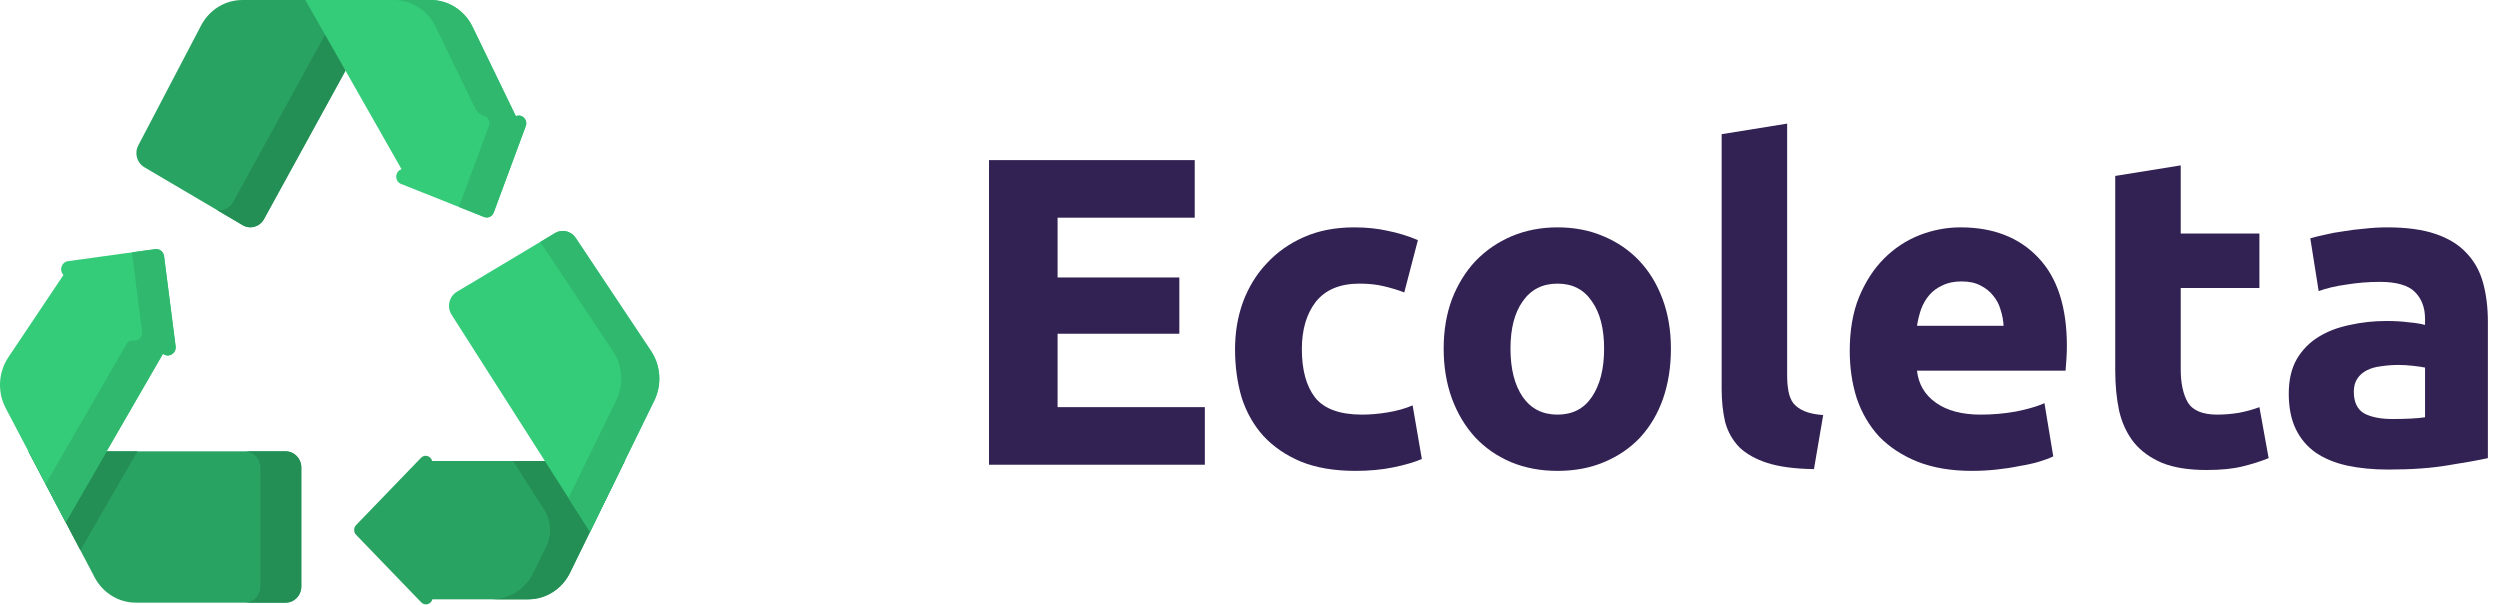
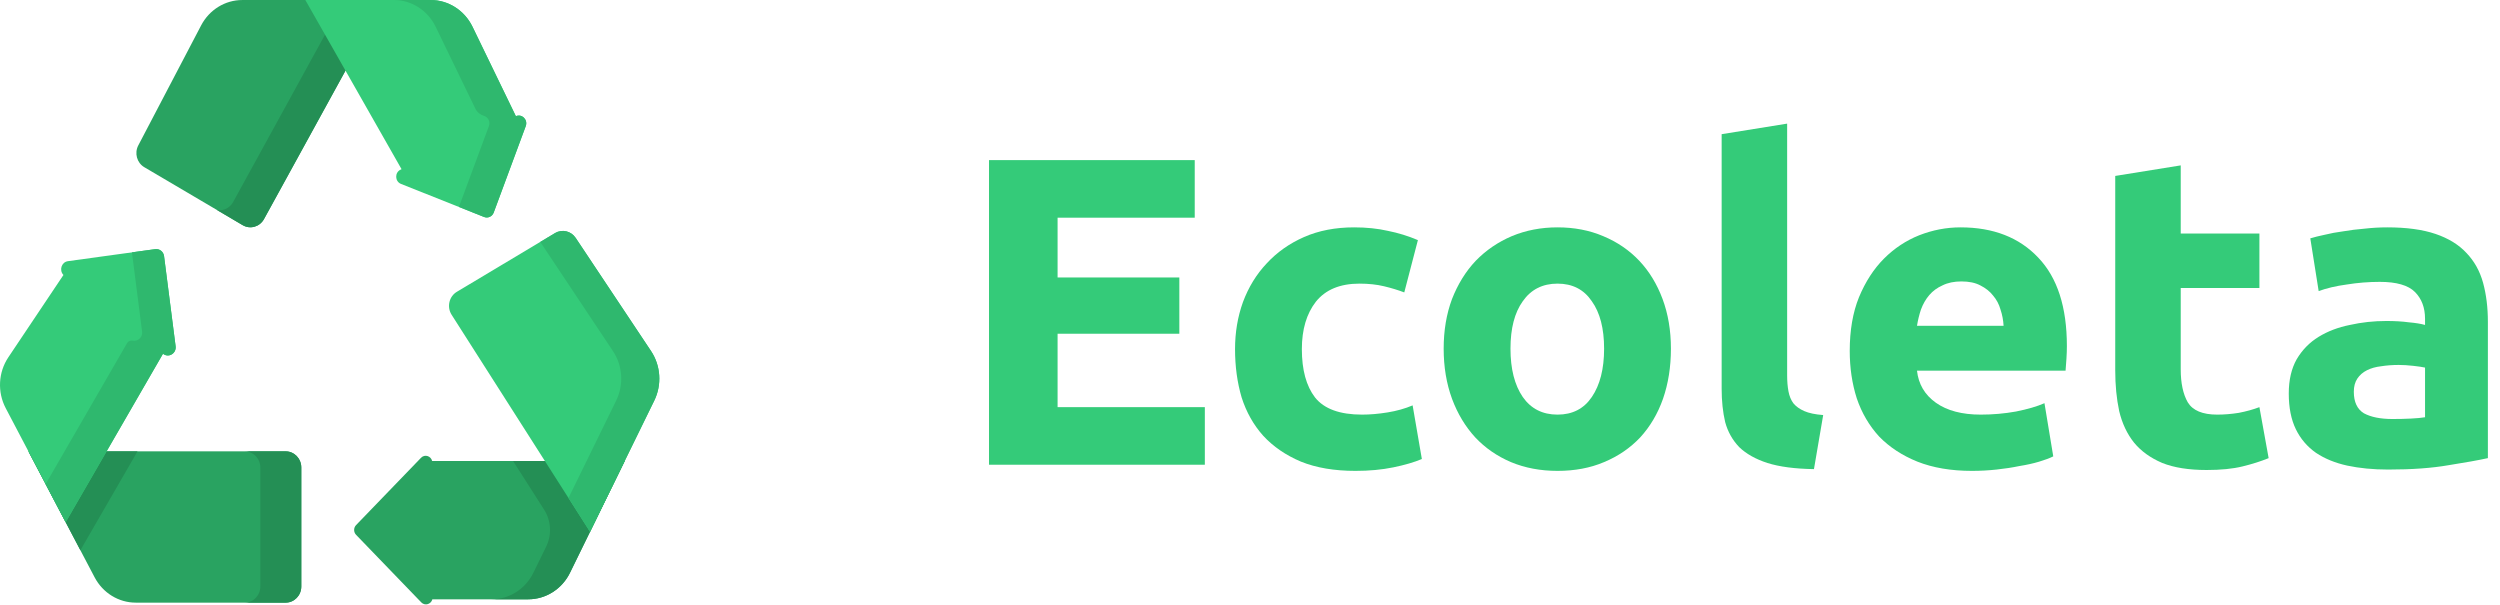
<svg xmlns="http://www.w3.org/2000/svg" width="182" height="44" viewBox="0 0 182 44" fill="none">
-   <path d="M72 33.832V11.656H86.976V15.848H76.992V20.2H85.856V24.296H76.992V29.64H87.712V33.832H72Z" fill="#322153" />
-   <path d="M89.911 25.416C89.911 24.2 90.103 23.059 90.487 21.992C90.893 20.904 91.469 19.965 92.215 19.176C92.962 18.365 93.869 17.725 94.935 17.256C96.002 16.787 97.218 16.552 98.583 16.552C99.479 16.552 100.301 16.637 101.047 16.808C101.794 16.957 102.519 17.181 103.223 17.48L102.231 21.288C101.783 21.117 101.293 20.968 100.759 20.84C100.226 20.712 99.629 20.648 98.967 20.648C97.559 20.648 96.503 21.085 95.799 21.96C95.117 22.835 94.775 23.987 94.775 25.416C94.775 26.931 95.095 28.104 95.735 28.936C96.397 29.768 97.538 30.184 99.159 30.184C99.735 30.184 100.354 30.131 101.015 30.024C101.677 29.917 102.285 29.747 102.839 29.512L103.511 33.416C102.957 33.651 102.263 33.853 101.431 34.024C100.599 34.195 99.682 34.28 98.679 34.28C97.143 34.28 95.821 34.056 94.711 33.608C93.602 33.139 92.685 32.509 91.959 31.72C91.255 30.931 90.733 30.003 90.391 28.936C90.071 27.848 89.911 26.675 89.911 25.416Z" fill="#322153" />
-   <path d="M121.643 25.384C121.643 26.707 121.451 27.923 121.067 29.032C120.683 30.12 120.128 31.059 119.403 31.848C118.677 32.616 117.803 33.213 116.779 33.64C115.776 34.067 114.645 34.28 113.387 34.28C112.149 34.28 111.019 34.067 109.995 33.64C108.992 33.213 108.128 32.616 107.403 31.848C106.677 31.059 106.112 30.12 105.707 29.032C105.301 27.923 105.099 26.707 105.099 25.384C105.099 24.061 105.301 22.856 105.707 21.768C106.133 20.68 106.709 19.752 107.435 18.984C108.181 18.216 109.056 17.619 110.059 17.192C111.083 16.765 112.192 16.552 113.387 16.552C114.603 16.552 115.712 16.765 116.715 17.192C117.739 17.619 118.613 18.216 119.339 18.984C120.064 19.752 120.629 20.68 121.035 21.768C121.44 22.856 121.643 24.061 121.643 25.384ZM116.779 25.384C116.779 23.912 116.48 22.76 115.883 21.928C115.307 21.075 114.475 20.648 113.387 20.648C112.299 20.648 111.456 21.075 110.859 21.928C110.261 22.76 109.963 23.912 109.963 25.384C109.963 26.856 110.261 28.029 110.859 28.904C111.456 29.757 112.299 30.184 113.387 30.184C114.475 30.184 115.307 29.757 115.883 28.904C116.48 28.029 116.779 26.856 116.779 25.384Z" fill="#322153" />
-   <path d="M132.056 34.152C130.67 34.131 129.539 33.981 128.664 33.704C127.811 33.427 127.128 33.043 126.616 32.552C126.126 32.04 125.784 31.432 125.592 30.728C125.422 30.003 125.336 29.192 125.336 28.296V9.768L130.104 9V27.336C130.104 27.763 130.136 28.147 130.2 28.488C130.264 28.829 130.382 29.117 130.552 29.352C130.744 29.587 131.011 29.779 131.352 29.928C131.694 30.077 132.152 30.173 132.728 30.216L132.056 34.152Z" fill="#322153" />
-   <path d="M134.661 25.544C134.661 24.051 134.885 22.749 135.333 21.64C135.803 20.509 136.411 19.571 137.157 18.824C137.904 18.077 138.757 17.512 139.717 17.128C140.699 16.744 141.701 16.552 142.725 16.552C145.115 16.552 147.003 17.288 148.389 18.76C149.776 20.211 150.469 22.355 150.469 25.192C150.469 25.469 150.459 25.779 150.437 26.12C150.416 26.44 150.395 26.728 150.373 26.984H139.557C139.664 27.965 140.123 28.744 140.933 29.32C141.744 29.896 142.832 30.184 144.197 30.184C145.072 30.184 145.925 30.109 146.757 29.96C147.611 29.789 148.304 29.587 148.837 29.352L149.477 33.224C149.221 33.352 148.88 33.48 148.453 33.608C148.027 33.736 147.547 33.843 147.013 33.928C146.501 34.035 145.947 34.12 145.349 34.184C144.752 34.248 144.155 34.28 143.557 34.28C142.043 34.28 140.72 34.056 139.589 33.608C138.48 33.16 137.552 32.552 136.805 31.784C136.08 30.995 135.536 30.067 135.173 29C134.832 27.933 134.661 26.781 134.661 25.544ZM145.861 23.72C145.84 23.315 145.765 22.92 145.637 22.536C145.531 22.152 145.349 21.811 145.093 21.512C144.859 21.213 144.549 20.968 144.165 20.776C143.803 20.584 143.344 20.488 142.789 20.488C142.256 20.488 141.797 20.584 141.413 20.776C141.029 20.947 140.709 21.181 140.453 21.48C140.197 21.779 139.995 22.131 139.845 22.536C139.717 22.92 139.621 23.315 139.557 23.72H145.861Z" fill="#322153" />
-   <path d="M153.989 12.808L158.757 12.04V17H164.485V20.968H158.757V26.888C158.757 27.891 158.927 28.691 159.269 29.288C159.631 29.885 160.346 30.184 161.413 30.184C161.925 30.184 162.447 30.141 162.981 30.056C163.535 29.949 164.037 29.811 164.485 29.64L165.157 33.352C164.581 33.587 163.941 33.789 163.237 33.96C162.533 34.131 161.669 34.216 160.645 34.216C159.343 34.216 158.266 34.045 157.413 33.704C156.559 33.341 155.877 32.851 155.365 32.232C154.853 31.592 154.49 30.824 154.277 29.928C154.085 29.032 153.989 28.04 153.989 26.952V12.808Z" fill="#322153" />
-   <path d="M174.174 30.504C174.644 30.504 175.092 30.493 175.519 30.472C175.945 30.451 176.286 30.419 176.543 30.376V26.76C176.351 26.717 176.062 26.675 175.678 26.632C175.294 26.589 174.942 26.568 174.622 26.568C174.174 26.568 173.748 26.6 173.342 26.664C172.958 26.707 172.617 26.803 172.318 26.952C172.02 27.101 171.785 27.304 171.615 27.56C171.444 27.816 171.358 28.136 171.358 28.52C171.358 29.267 171.604 29.789 172.094 30.088C172.606 30.365 173.3 30.504 174.174 30.504ZM173.79 16.552C175.198 16.552 176.372 16.712 177.311 17.032C178.249 17.352 178.996 17.811 179.55 18.408C180.126 19.005 180.532 19.731 180.767 20.584C181.001 21.437 181.118 22.387 181.118 23.432V33.352C180.436 33.501 179.487 33.672 178.271 33.864C177.054 34.077 175.582 34.184 173.854 34.184C172.767 34.184 171.775 34.088 170.879 33.896C170.004 33.704 169.246 33.395 168.606 32.968C167.966 32.52 167.476 31.944 167.134 31.24C166.793 30.536 166.622 29.672 166.622 28.648C166.622 27.667 166.814 26.835 167.199 26.152C167.604 25.469 168.137 24.925 168.799 24.52C169.46 24.115 170.217 23.827 171.071 23.656C171.924 23.464 172.809 23.368 173.727 23.368C174.345 23.368 174.889 23.4 175.358 23.464C175.849 23.507 176.244 23.571 176.543 23.656V23.208C176.543 22.397 176.297 21.747 175.807 21.256C175.316 20.765 174.463 20.52 173.246 20.52C172.436 20.52 171.636 20.584 170.846 20.712C170.057 20.819 169.374 20.979 168.799 21.192L168.19 17.352C168.468 17.267 168.809 17.181 169.215 17.096C169.641 16.989 170.1 16.904 170.59 16.84C171.081 16.755 171.593 16.691 172.127 16.648C172.681 16.584 173.236 16.552 173.79 16.552Z" fill="#322153" />
+   <path d="M72 33.832V11.656H86.976V15.848H76.992V20.2H85.856V24.296H76.992V29.64H87.712V33.832H72Z" fill="#34CB79" />
+   <path d="M89.911 25.416C89.911 24.2 90.103 23.059 90.487 21.992C90.893 20.904 91.469 19.965 92.215 19.176C92.962 18.365 93.869 17.725 94.935 17.256C96.002 16.787 97.218 16.552 98.583 16.552C99.479 16.552 100.301 16.637 101.047 16.808C101.794 16.957 102.519 17.181 103.223 17.48L102.231 21.288C101.783 21.117 101.293 20.968 100.759 20.84C100.226 20.712 99.629 20.648 98.967 20.648C97.559 20.648 96.503 21.085 95.799 21.96C95.117 22.835 94.775 23.987 94.775 25.416C94.775 26.931 95.095 28.104 95.735 28.936C96.397 29.768 97.538 30.184 99.159 30.184C99.735 30.184 100.354 30.131 101.015 30.024C101.677 29.917 102.285 29.747 102.839 29.512L103.511 33.416C102.957 33.651 102.263 33.853 101.431 34.024C100.599 34.195 99.682 34.28 98.679 34.28C97.143 34.28 95.821 34.056 94.711 33.608C93.602 33.139 92.685 32.509 91.959 31.72C91.255 30.931 90.733 30.003 90.391 28.936C90.071 27.848 89.911 26.675 89.911 25.416Z" fill="#34CB79" />
+   <path d="M121.643 25.384C121.643 26.707 121.451 27.923 121.067 29.032C120.683 30.12 120.128 31.059 119.403 31.848C118.677 32.616 117.803 33.213 116.779 33.64C115.776 34.067 114.645 34.28 113.387 34.28C112.149 34.28 111.019 34.067 109.995 33.64C108.992 33.213 108.128 32.616 107.403 31.848C106.677 31.059 106.112 30.12 105.707 29.032C105.301 27.923 105.099 26.707 105.099 25.384C105.099 24.061 105.301 22.856 105.707 21.768C106.133 20.68 106.709 19.752 107.435 18.984C108.181 18.216 109.056 17.619 110.059 17.192C111.083 16.765 112.192 16.552 113.387 16.552C114.603 16.552 115.712 16.765 116.715 17.192C117.739 17.619 118.613 18.216 119.339 18.984C120.064 19.752 120.629 20.68 121.035 21.768C121.44 22.856 121.643 24.061 121.643 25.384ZM116.779 25.384C116.779 23.912 116.48 22.76 115.883 21.928C115.307 21.075 114.475 20.648 113.387 20.648C112.299 20.648 111.456 21.075 110.859 21.928C110.261 22.76 109.963 23.912 109.963 25.384C109.963 26.856 110.261 28.029 110.859 28.904C111.456 29.757 112.299 30.184 113.387 30.184C114.475 30.184 115.307 29.757 115.883 28.904C116.48 28.029 116.779 26.856 116.779 25.384Z" fill="#34CB79" />
+   <path d="M132.056 34.152C130.67 34.131 129.539 33.981 128.664 33.704C127.811 33.427 127.128 33.043 126.616 32.552C126.126 32.04 125.784 31.432 125.592 30.728C125.422 30.003 125.336 29.192 125.336 28.296V9.768L130.104 9V27.336C130.104 27.763 130.136 28.147 130.2 28.488C130.264 28.829 130.382 29.117 130.552 29.352C130.744 29.587 131.011 29.779 131.352 29.928C131.694 30.077 132.152 30.173 132.728 30.216L132.056 34.152Z" fill="#34CB79" />
+   <path d="M134.661 25.544C134.661 24.051 134.885 22.749 135.333 21.64C135.803 20.509 136.411 19.571 137.157 18.824C137.904 18.077 138.757 17.512 139.717 17.128C140.699 16.744 141.701 16.552 142.725 16.552C145.115 16.552 147.003 17.288 148.389 18.76C149.776 20.211 150.469 22.355 150.469 25.192C150.469 25.469 150.459 25.779 150.437 26.12C150.416 26.44 150.395 26.728 150.373 26.984H139.557C139.664 27.965 140.123 28.744 140.933 29.32C141.744 29.896 142.832 30.184 144.197 30.184C145.072 30.184 145.925 30.109 146.757 29.96C147.611 29.789 148.304 29.587 148.837 29.352L149.477 33.224C149.221 33.352 148.88 33.48 148.453 33.608C148.027 33.736 147.547 33.843 147.013 33.928C146.501 34.035 145.947 34.12 145.349 34.184C144.752 34.248 144.155 34.28 143.557 34.28C142.043 34.28 140.72 34.056 139.589 33.608C138.48 33.16 137.552 32.552 136.805 31.784C136.08 30.995 135.536 30.067 135.173 29C134.832 27.933 134.661 26.781 134.661 25.544ZM145.861 23.72C145.84 23.315 145.765 22.92 145.637 22.536C145.531 22.152 145.349 21.811 145.093 21.512C144.859 21.213 144.549 20.968 144.165 20.776C143.803 20.584 143.344 20.488 142.789 20.488C142.256 20.488 141.797 20.584 141.413 20.776C141.029 20.947 140.709 21.181 140.453 21.48C140.197 21.779 139.995 22.131 139.845 22.536C139.717 22.92 139.621 23.315 139.557 23.72H145.861Z" fill="#34CB79" />
+   <path d="M153.989 12.808L158.757 12.04V17H164.485V20.968H158.757V26.888C158.757 27.891 158.927 28.691 159.269 29.288C159.631 29.885 160.346 30.184 161.413 30.184C161.925 30.184 162.447 30.141 162.981 30.056C163.535 29.949 164.037 29.811 164.485 29.64L165.157 33.352C164.581 33.587 163.941 33.789 163.237 33.96C162.533 34.131 161.669 34.216 160.645 34.216C159.343 34.216 158.266 34.045 157.413 33.704C156.559 33.341 155.877 32.851 155.365 32.232C154.853 31.592 154.49 30.824 154.277 29.928C154.085 29.032 153.989 28.04 153.989 26.952V12.808Z" fill="#34CB79" />
+   <path d="M174.174 30.504C174.644 30.504 175.092 30.493 175.519 30.472C175.945 30.451 176.286 30.419 176.543 30.376V26.76C176.351 26.717 176.062 26.675 175.678 26.632C175.294 26.589 174.942 26.568 174.622 26.568C174.174 26.568 173.748 26.6 173.342 26.664C172.958 26.707 172.617 26.803 172.318 26.952C172.02 27.101 171.785 27.304 171.615 27.56C171.444 27.816 171.358 28.136 171.358 28.52C171.358 29.267 171.604 29.789 172.094 30.088C172.606 30.365 173.3 30.504 174.174 30.504ZM173.79 16.552C175.198 16.552 176.372 16.712 177.311 17.032C178.249 17.352 178.996 17.811 179.55 18.408C180.126 19.005 180.532 19.731 180.767 20.584C181.001 21.437 181.118 22.387 181.118 23.432V33.352C180.436 33.501 179.487 33.672 178.271 33.864C177.054 34.077 175.582 34.184 173.854 34.184C172.767 34.184 171.775 34.088 170.879 33.896C170.004 33.704 169.246 33.395 168.606 32.968C167.966 32.52 167.476 31.944 167.134 31.24C166.793 30.536 166.622 29.672 166.622 28.648C166.622 27.667 166.814 26.835 167.199 26.152C167.604 25.469 168.137 24.925 168.799 24.52C169.46 24.115 170.217 23.827 171.071 23.656C171.924 23.464 172.809 23.368 173.727 23.368C174.345 23.368 174.889 23.4 175.358 23.464C175.849 23.507 176.244 23.571 176.543 23.656V23.208C176.543 22.397 176.297 21.747 175.807 21.256C175.316 20.765 174.463 20.52 173.246 20.52C172.436 20.52 171.636 20.584 170.846 20.712C170.057 20.819 169.374 20.979 168.799 21.192L168.19 17.352C168.468 17.267 168.809 17.181 169.215 17.096C169.641 16.989 170.1 16.904 170.59 16.84C171.081 16.755 171.593 16.691 172.127 16.648C172.681 16.584 173.236 16.552 173.79 16.552Z" fill="#34CB79" />
  <path d="M14.642 1.85L10.067 10.586C9.772 11.15 9.966 11.855 10.505 12.172L17.668 16.392C18.214 16.714 18.908 16.516 19.218 15.95L27.974 0.001H17.64C16.389 0.001 15.239 0.71 14.642 1.85Z" fill="#29A361" />
  <path d="M27.974 0L19.218 15.95C18.907 16.515 18.214 16.714 17.668 16.392L15.798 15.291C16.254 15.367 16.728 15.15 16.97 14.71L25.047 0H27.974Z" fill="#248F55" />
  <path d="M37.555 8.459L34.4 1.949C33.821 0.755 32.641 0.001 31.351 0.001H22.228L29.233 12.317C29.21 12.327 29.187 12.338 29.164 12.349C28.723 12.554 28.741 13.209 29.192 13.389L35.241 15.796C35.521 15.908 35.836 15.762 35.943 15.472L38.275 9.18C38.447 8.714 37.995 8.265 37.555 8.459Z" fill="#34CB79" />
  <path d="M38.275 9.179L35.943 15.472C35.836 15.763 35.521 15.908 35.241 15.796L33.41 15.067L35.592 9.179C35.716 8.845 35.518 8.52 35.234 8.435C34.963 8.353 34.732 8.17 34.606 7.909L31.716 1.949C31.138 0.755 29.959 0 28.669 0H31.351C32.641 0 33.82 0.755 34.399 1.949L37.555 8.459C37.995 8.265 38.447 8.714 38.275 9.179Z" fill="#2FB86E" />
  <path d="M31.459 33.559C31.374 33.198 30.924 33.043 30.65 33.328L25.922 38.227C25.734 38.422 25.734 38.739 25.922 38.934L30.668 43.853C30.941 44.135 31.386 43.984 31.476 43.629H38.455C39.74 43.629 40.916 42.881 41.497 41.693L45.479 33.559H31.459V33.559Z" fill="#29A361" />
  <path d="M37.351 33.559L39.614 37.108C40.125 37.91 40.182 38.935 39.762 39.793L38.831 41.694C38.251 42.881 37.075 43.629 35.79 43.629H38.455C39.739 43.629 40.916 42.881 41.497 41.694L45.479 33.559H37.351V33.559Z" fill="#248F55" />
  <path d="M21.935 42.694V34.036C21.935 33.385 21.426 32.857 20.798 32.857H2.068L6.888 42.028C7.486 43.165 8.635 43.872 9.884 43.872H20.798C21.426 43.872 21.935 43.345 21.935 42.694Z" fill="#29A361" />
  <path d="M10.011 32.858L5.852 40.057L2.068 32.858H10.011Z" fill="#248F55" />
  <path d="M21.935 34.036V42.694C21.935 43.345 21.426 43.872 20.798 43.872H17.815C18.443 43.872 18.952 43.345 18.952 42.694V34.036C18.952 33.385 18.443 32.858 17.815 32.858H20.798C21.426 32.858 21.935 33.385 21.935 34.036Z" fill="#248F55" />
  <path d="M12.785 25.207L11.944 18.647C11.902 18.323 11.615 18.095 11.302 18.138L4.948 19.013C4.469 19.079 4.291 19.682 4.619 20.018L0.609 26.008C-0.127 27.106 -0.201 28.54 0.416 29.714L4.78 38.017L11.865 25.751C11.868 25.753 11.87 25.755 11.873 25.757C12.277 26.075 12.851 25.728 12.785 25.207Z" fill="#34CB79" />
  <path d="M11.873 25.757C11.87 25.755 11.868 25.753 11.866 25.751L4.78 38.016L3.322 35.244L9.09 25.259L9.25 24.982C9.337 24.83 9.508 24.765 9.675 24.798C9.676 24.799 9.677 24.799 9.678 24.799C10.033 24.865 10.398 24.558 10.344 24.136L9.605 18.371L11.302 18.138C11.614 18.095 11.902 18.323 11.944 18.646L12.785 25.207C12.852 25.729 12.277 26.075 11.873 25.757Z" fill="#2FB86E" />
  <path d="M47.396 25.557L41.91 17.32C41.574 16.814 40.919 16.662 40.406 16.968L33.257 21.244C32.69 21.583 32.516 22.348 32.877 22.914L42.955 38.715L47.631 29.164C48.197 28.008 48.106 26.624 47.396 25.557Z" fill="#34CB79" />
  <path d="M47.63 29.165L42.954 38.715L41.386 36.255L44.857 29.164C45.423 28.008 45.333 26.624 44.622 25.557L39.331 17.612L40.406 16.969C40.919 16.661 41.574 16.814 41.91 17.32L47.396 25.557C48.107 26.624 48.196 28.009 47.63 29.165Z" fill="#2FB86E" />
</svg>
